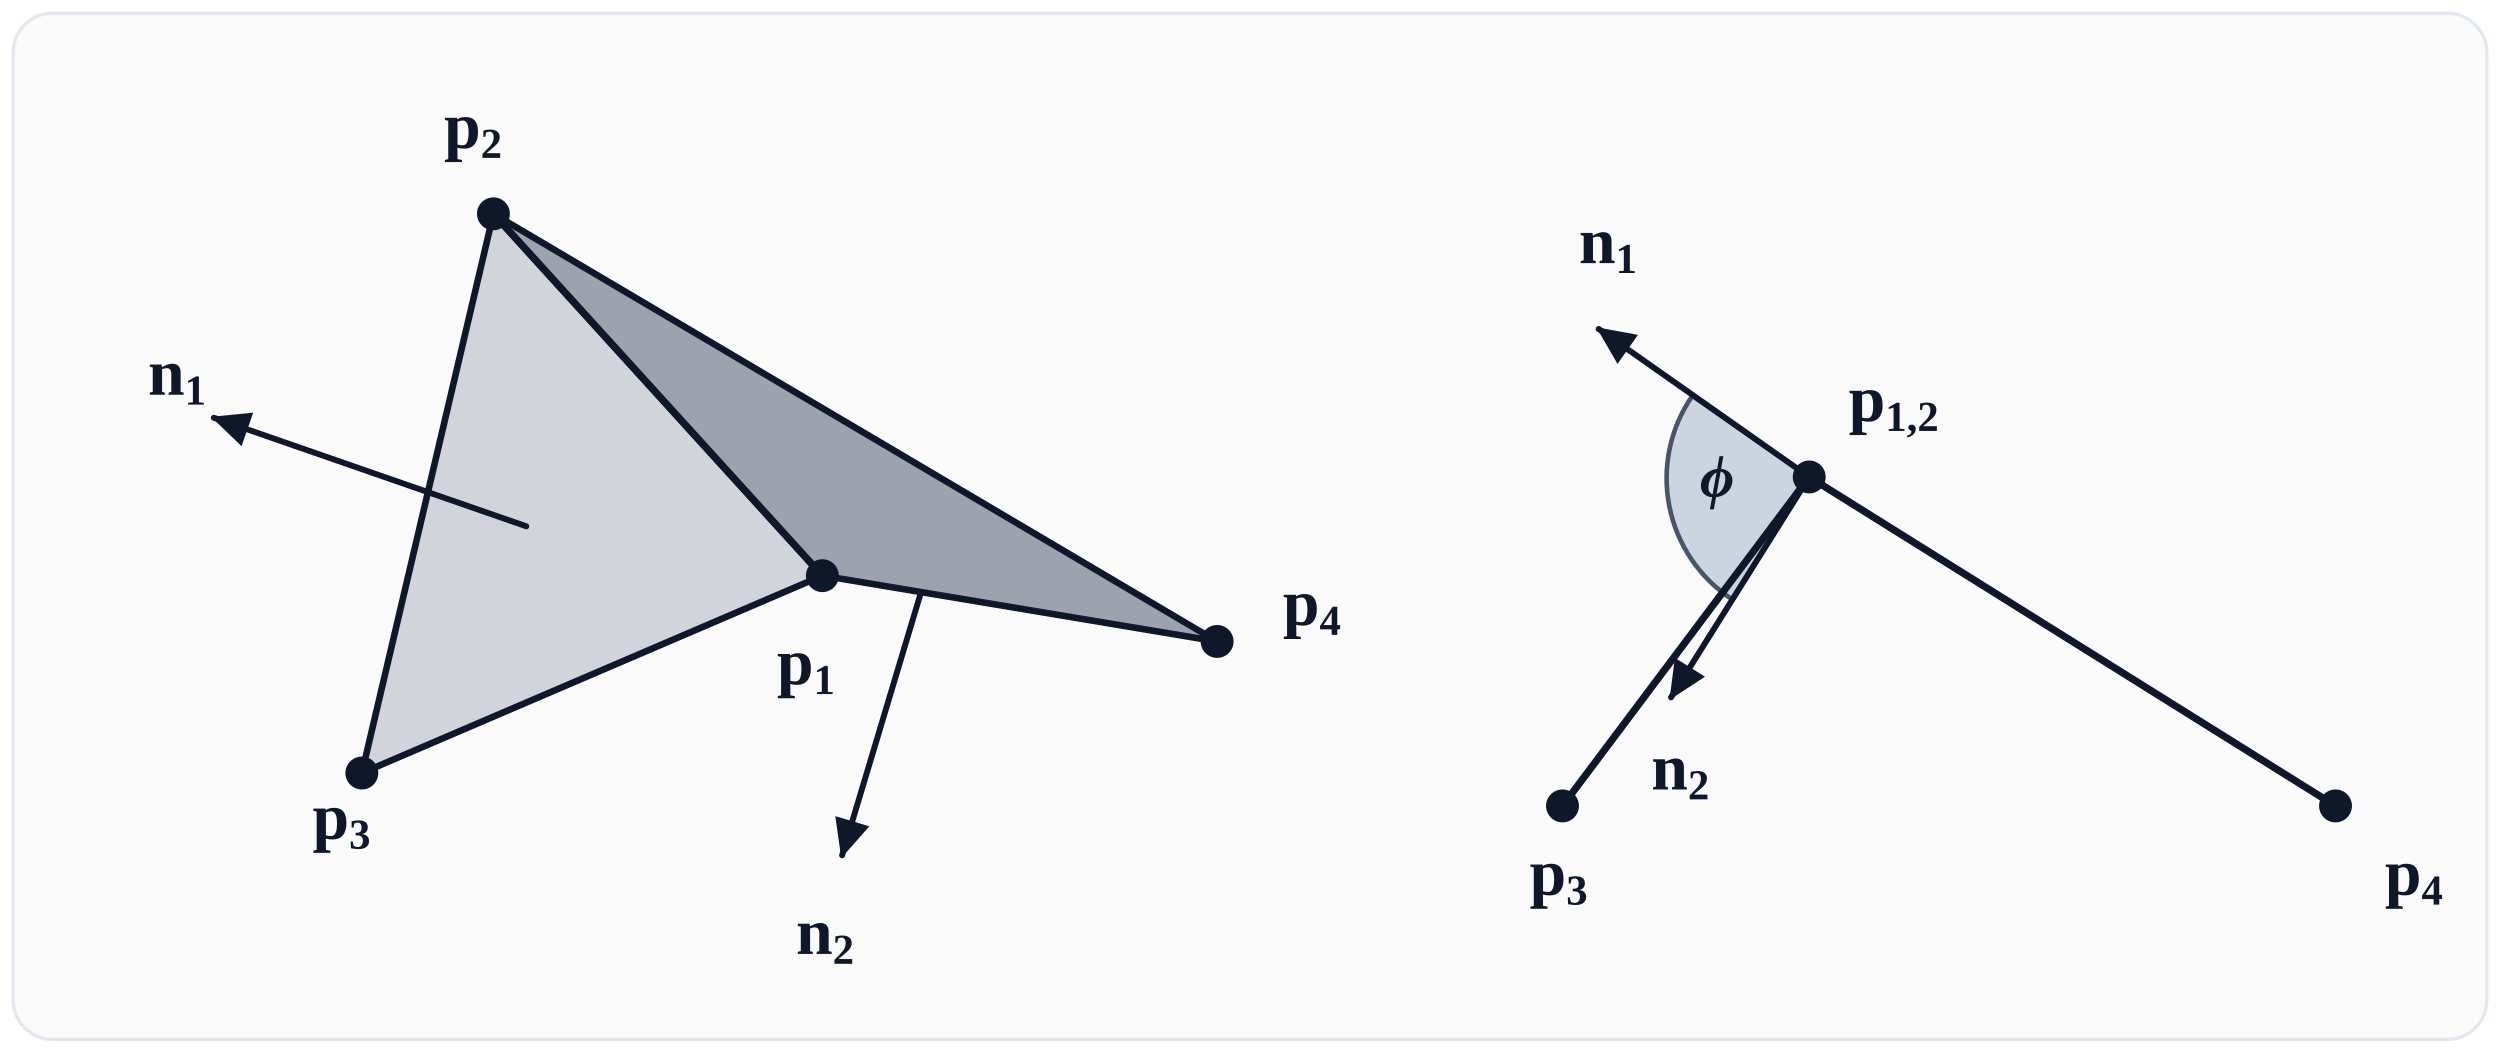
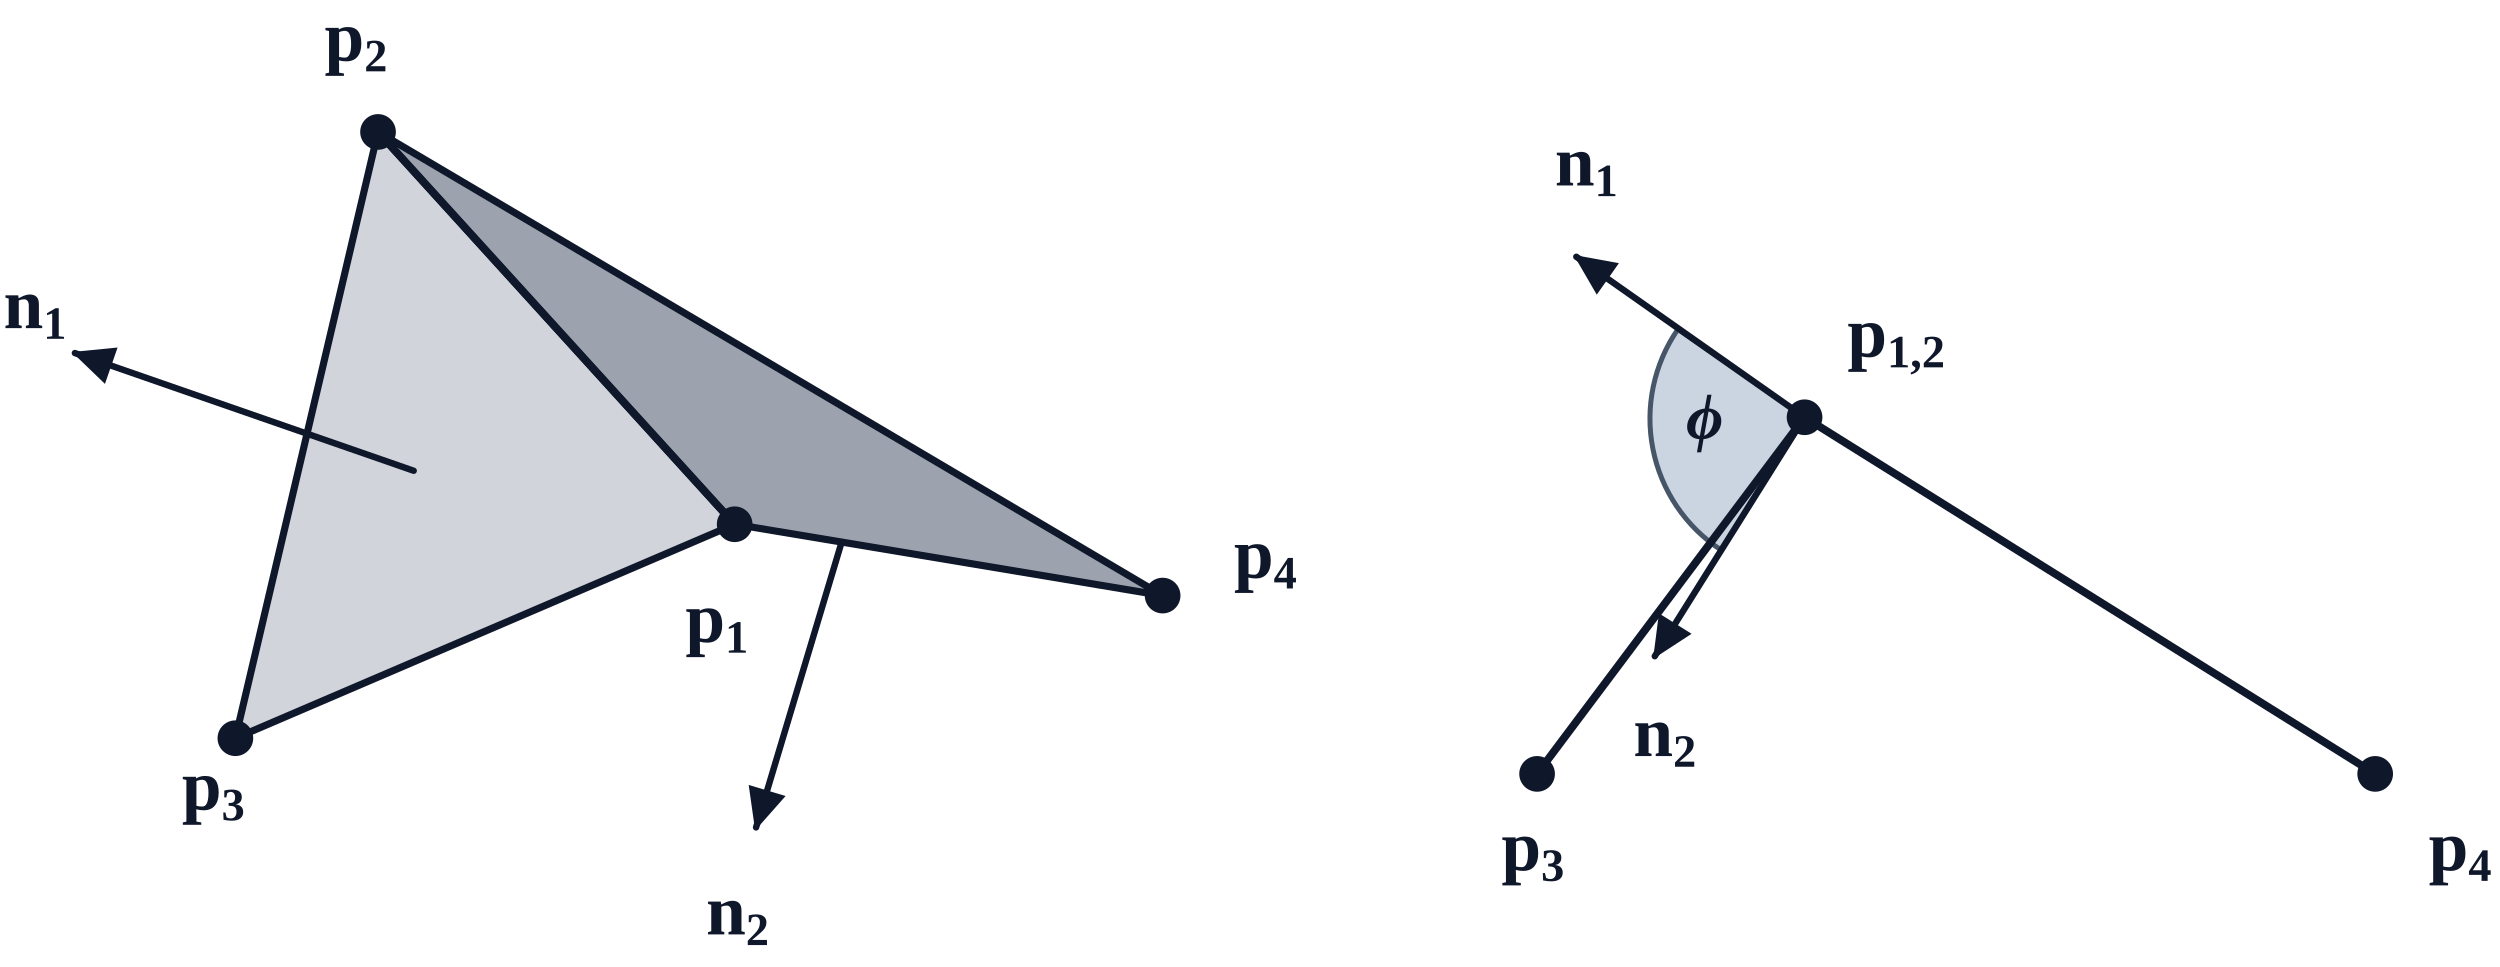
- <svg xmlns="http://www.w3.org/2000/svg" viewBox="0 0 760 320" width="100%" height="100%">
+ <svg xmlns="http://www.w3.org/2000/svg" viewBox="44 28 701 271" width="100%" height="100%">
  <defs>
    <marker id="arrowHead" markerWidth="9" markerHeight="9" refX="7" refY="4.5" orient="auto">
      <path d="M1,1.5 L7.5,4.5 L1,7.5 Z" fill="#0f172a" />
    </marker>
  </defs>
  <style>
-     .bg-card { fill: #fafafa; stroke: #e2e8f0; stroke-width: 1; rx: 12px; }
    .face-left { fill: #d1d5db; stroke: #0f172a; stroke-width: 2; stroke-linejoin: round; }
    .face-right { fill: #9ca3af; stroke: #0f172a; stroke-width: 2; stroke-linejoin: round; }
    .edge-line { stroke: #0f172a; stroke-width: 2.2; stroke-linecap: round; }
    .normal-vec { stroke: #0f172a; stroke-width: 1.8; stroke-linecap: round; }
    .arc-sector { fill: #cbd5e1; stroke: #475569; stroke-width: 1.4; }
    .pt-dot { r: 5; fill: #0f172a; }
    .text-math { font-family: 'Newsreader', 'Times New Roman', Georgia, serif; font-weight: 700; font-style: normal; font-size: 20px; fill: #0f172a; }
    .text-sub { font-family: 'Newsreader', 'Times New Roman', Georgia, serif; font-size: 13px; font-weight: 700; }
    .text-phi { font-family: 'Newsreader', 'Times New Roman', Georgia, serif; font-style: italic; font-size: 18px; font-weight: 600; fill: #0f172a; }
  </style>
-   <rect x="4" y="4" width="752" height="312" class="bg-card" />
  <polygon points="150,65 110,235 250,175" class="face-left" />
  <polygon points="150,65 250,175 370,195" class="face-right" />
  <line x1="150" y1="65" x2="250" y2="175" class="edge-line" />
  <line x1="160" y1="160" x2="65" y2="127" class="normal-vec" marker-end="url(#arrowHead)" />
  <line x1="280" y1="180" x2="256" y2="260" class="normal-vec" marker-end="url(#arrowHead)" />
  <circle cx="150" cy="65" class="pt-dot" />
  <circle cx="110" cy="235" class="pt-dot" />
  <circle cx="250" cy="175" class="pt-dot" />
  <circle cx="370" cy="195" class="pt-dot" />
  <text x="135" y="45" class="text-math">p<tspan class="text-sub" dy="3">2</tspan>
  </text>
  <text x="95" y="255" class="text-math">p<tspan class="text-sub" dy="3">3</tspan>
  </text>
  <text x="245" y="208" class="text-math" text-anchor="middle">p<tspan class="text-sub" dy="3">1</tspan>
  </text>
  <text x="390" y="190" class="text-math">p<tspan class="text-sub" dy="3">4</tspan>
  </text>
  <text x="45" y="120" class="text-math">n<tspan class="text-sub" dy="3">1</tspan>
  </text>
  <text x="242" y="290" class="text-math">n<tspan class="text-sub" dy="3">2</tspan>
  </text>
  <path d="M 550,145 L 514.5,120.3 A 44 44 0 0 0 526.7,182.3 Z" class="arc-sector" />
  <text x="522" y="151" class="text-phi" text-anchor="middle">ϕ</text>
  <line x1="550" y1="145" x2="475" y2="245" class="edge-line" />
  <line x1="550" y1="145" x2="710" y2="245" class="edge-line" />
  <line x1="550" y1="145" x2="486" y2="100" class="normal-vec" marker-end="url(#arrowHead)" />
  <line x1="550" y1="145" x2="508" y2="212" class="normal-vec" marker-end="url(#arrowHead)" />
  <circle cx="550" cy="145" class="pt-dot" />
  <circle cx="475" cy="245" class="pt-dot" />
  <circle cx="710" cy="245" class="pt-dot" />
  <text x="562" y="128" class="text-math">p<tspan class="text-sub" dy="3">1,2</tspan>
  </text>
  <text x="465" y="272" class="text-math">p<tspan class="text-sub" dy="3">3</tspan>
  </text>
  <text x="725" y="272" class="text-math">p<tspan class="text-sub" dy="3">4</tspan>
  </text>
  <text x="480" y="80" class="text-math">n<tspan class="text-sub" dy="3">1</tspan>
  </text>
  <text x="502" y="240" class="text-math">n<tspan class="text-sub" dy="3">2</tspan>
  </text>
</svg>
